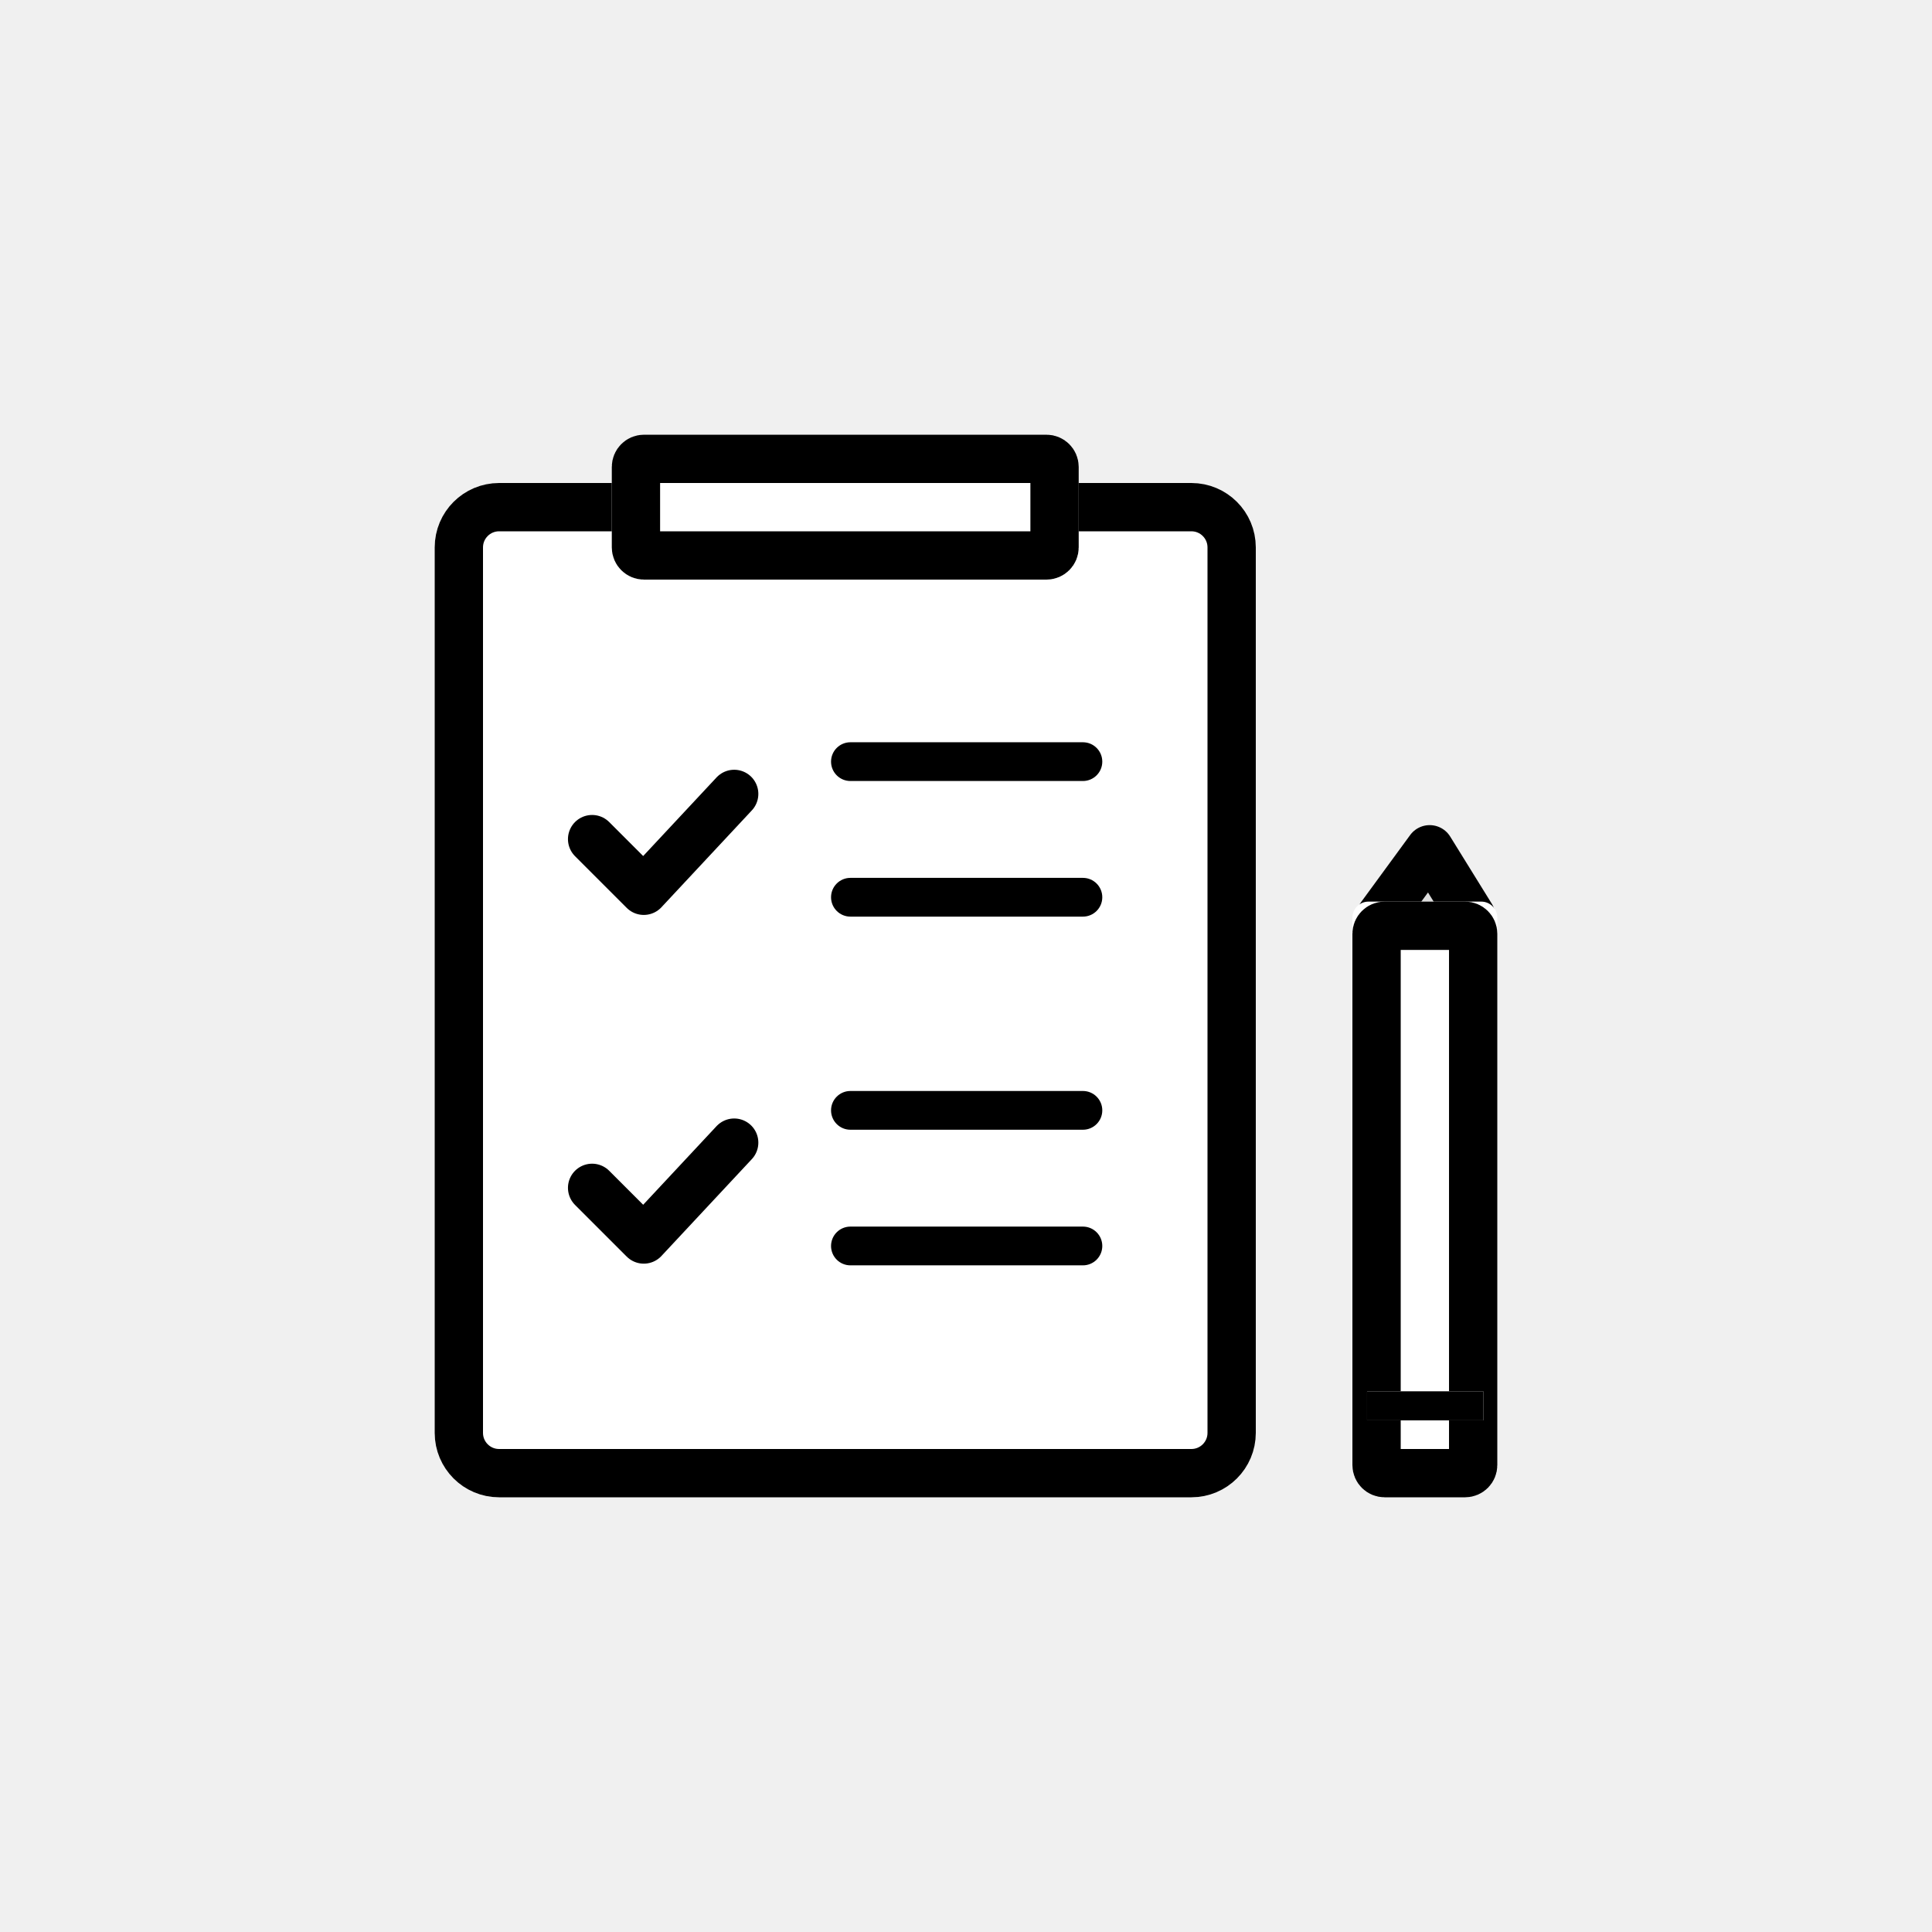
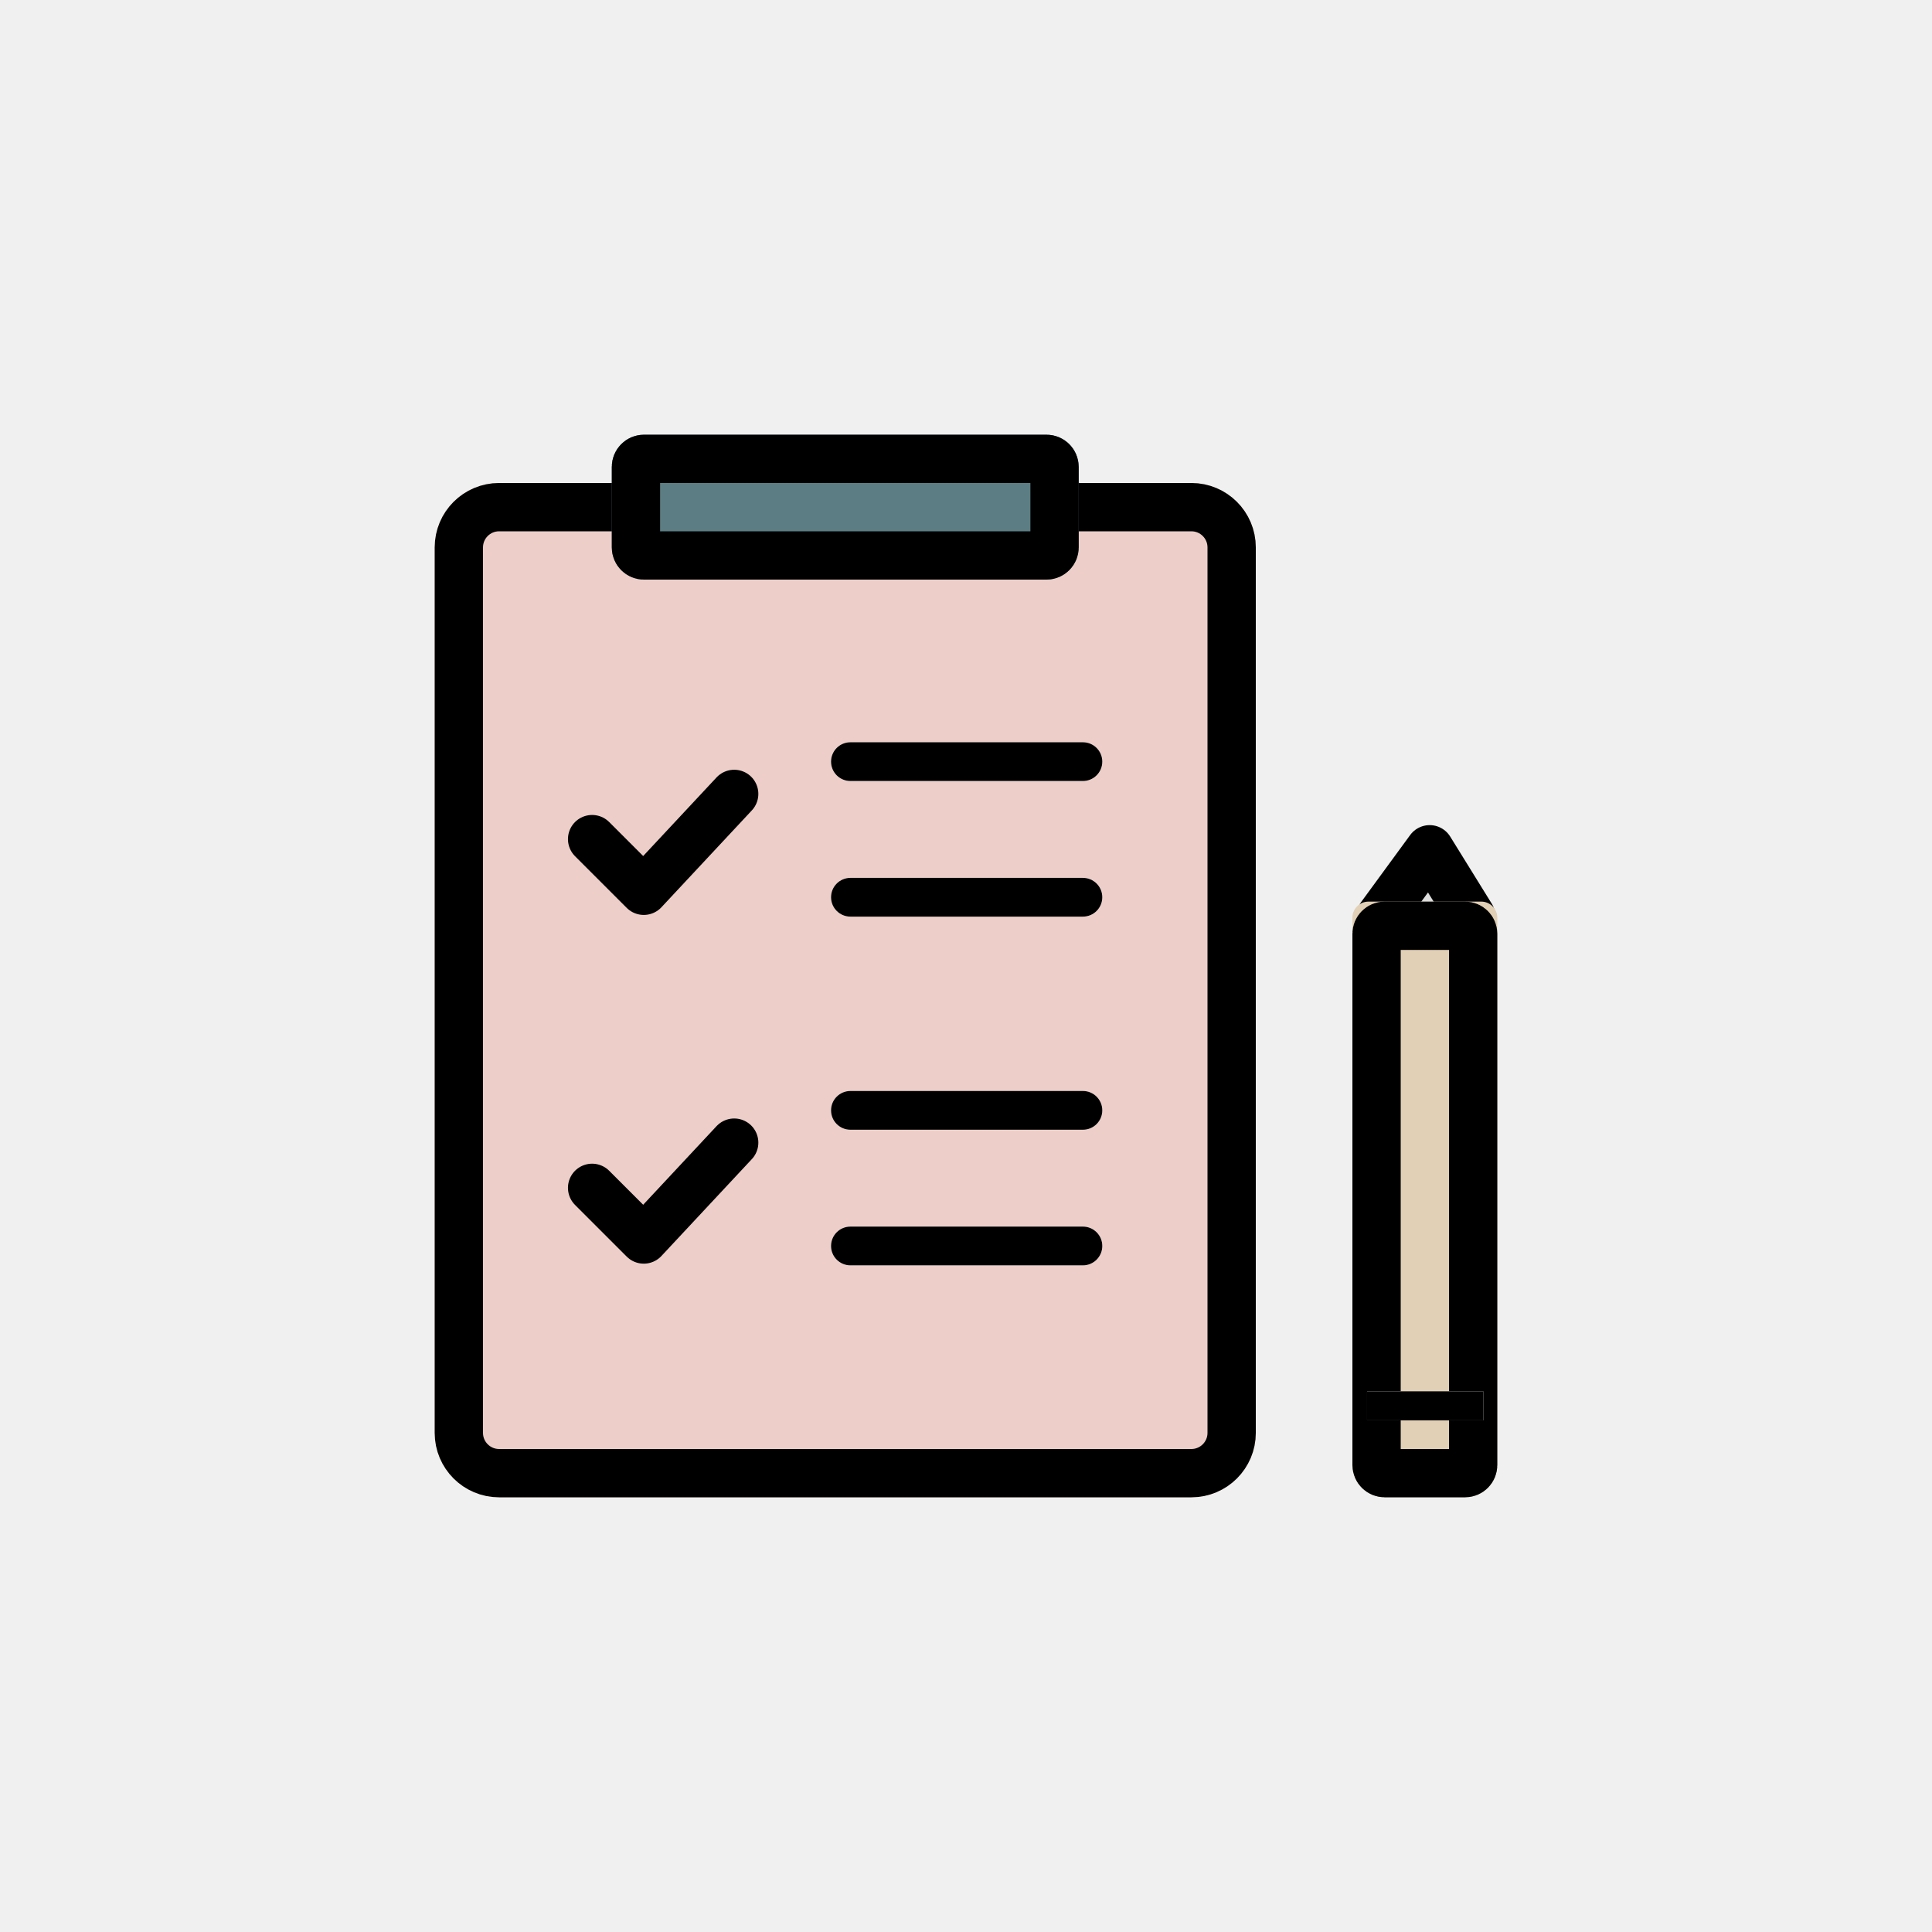
<svg xmlns="http://www.w3.org/2000/svg" xmlns:xlink="http://www.w3.org/1999/xlink" width="120" height="120" viewBox="0 0 120 120">
  <defs>
    <clipPath id="clip">
      <use xlink:href="#fill" />
    </clipPath>
    <clipPath id="clip-2">
      <use xlink:href="#fill-2" />
    </clipPath>
    <clipPath id="clip-3">
      <use xlink:href="#fill-3" />
    </clipPath>
    <clipPath id="clip-4">
      <use xlink:href="#fill-4" />
    </clipPath>
    <clipPath id="clip-5">
      <use xlink:href="#fill-5" />
    </clipPath>
  </defs>
  <g id="step_03" transform="translate(-407 -343)">
    <rect id="사각형_831" data-name="사각형 831" width="120" height="120" transform="translate(407 343)" fill="none" />
    <g id="그룹_387" data-name="그룹 387" transform="translate(434.143 369.857)">
      <g id="그룹_386" data-name="그룹 386" transform="translate(-0.143 0.143)">
-         <g id="사각형_278" data-name="사각형 278" transform="translate(51 3) rotate(90)" fill="#fff" stroke="#000" stroke-width="3">
+         <g id="사각형_278" data-name="사각형 278" transform="translate(51 3) rotate(90)" fill="#edcec9" stroke="#000" stroke-width="3">
          <rect width="63" height="51" rx="4" stroke="none" />
          <rect x="1.5" y="1.5" width="60" height="48" rx="2.5" fill="none" />
        </g>
        <g id="그룹_388" data-name="그룹 388" transform="translate(9.777 19.103)">
          <g id="사각형_279" data-name="사각형 279" transform="translate(14.841)" fill="#fff" stroke="#000" stroke-width="3">
            <rect id="fill" width="16.847" height="2.407" rx="1.203" stroke="none" />
            <path d="M0,0.907h16.847M15.347,0v2.407M16.847,1.5h-16.847M1.5,2.407v-2.407" fill="none" clip-path="url(#clip)" />
          </g>
          <g id="사각형_282" data-name="사각형 282" transform="translate(14.841 21.66)" fill="#fff" stroke="#000" stroke-width="3">
            <rect id="fill-2" width="16.847" height="2.407" rx="1.203" stroke="none" />
            <path d="M0,0.907h16.847M15.347,0v2.407M16.847,1.5h-16.847M1.5,2.407v-2.407" fill="none" clip-path="url(#clip-2)" />
          </g>
          <g id="사각형_280" data-name="사각형 280" transform="translate(14.841 8.423)" fill="#fff" stroke="#000" stroke-width="3">
            <rect id="fill-3" width="16.847" height="2.407" rx="1.203" stroke="none" />
            <path d="M0,0.907h16.847M15.347,0v2.407M16.847,1.5h-16.847M1.5,2.407v-2.407" fill="none" clip-path="url(#clip-3)" />
          </g>
          <g id="사각형_281" data-name="사각형 281" transform="translate(14.841 30.083)" fill="#fff" stroke="#000" stroke-width="3">
            <rect id="fill-4" width="16.847" height="2.407" rx="1.203" stroke="none" />
            <path d="M0,0.907h16.847M15.347,0v2.407M16.847,1.5h-16.847M1.5,2.407v-2.407" fill="none" clip-path="url(#clip-4)" />
          </g>
          <path id="패스_143" data-name="패스 143" d="M431.667,370.474l3.209,3.209,5.616-6.017" transform="translate(-431.667 -364.458)" fill="none" stroke="#000" stroke-linecap="round" stroke-linejoin="round" stroke-width="3" />
          <path id="패스_144" data-name="패스 144" d="M431.667,370.474l3.209,3.209,5.616-6.017" transform="translate(-431.667 -342.798)" fill="none" stroke="#000" stroke-linecap="round" stroke-linejoin="round" stroke-width="3" />
        </g>
-         <g id="사각형_285" data-name="사각형 285" transform="translate(11)" fill="#fff" stroke="#000" stroke-width="3">
+         <g id="사각형_285" data-name="사각형 285" transform="translate(11)" fill="#5b7d83" stroke="#000" stroke-width="3">
          <rect width="29" height="9" rx="2" stroke="none" />
          <rect x="1.5" y="1.5" width="26" height="6" rx="0.5" fill="none" />
        </g>
      </g>
      <g id="그룹_385" data-name="그룹 385" transform="translate(66.191 66.477) rotate(180)">
        <path id="패스_145" data-name="패스 145" d="M-.088-.75l2.58,4.167L5.541-.75" transform="translate(2.043 37.167)" fill="#ddd" stroke="#000" stroke-linecap="round" stroke-linejoin="round" stroke-width="3" />
-         <g id="사각형_283" data-name="사각형 283" transform="translate(0.333 0.334)" fill="#fff" stroke="#000" stroke-width="3">
+         <g id="사각형_283" data-name="사각형 283" transform="translate(0.333 0.334)" fill="#e1d0b6" stroke="#000" stroke-width="3">
          <path d="M2,0H7A2,2,0,0,1,9,2V36a1,1,0,0,1-1,1H1a1,1,0,0,1-1-1V2A2,2,0,0,1,2,0Z" stroke="none" />
          <rect x="1.5" y="1.5" width="6" height="34" rx="0.5" fill="none" />
        </g>
        <g id="사각형_284" data-name="사각형 284" transform="translate(1.203 5.114)" fill="#fff" stroke="#000" stroke-width="3">
          <rect id="fill-5" width="7.22" height="1.805" stroke="none" />
          <path d="M0,0.305h7.22M5.72,0v1.805M7.22,1.5h-7.22M1.5,1.805v-1.805" fill="none" clip-path="url(#clip-5)" />
        </g>
      </g>
    </g>
  </g>
</svg>
